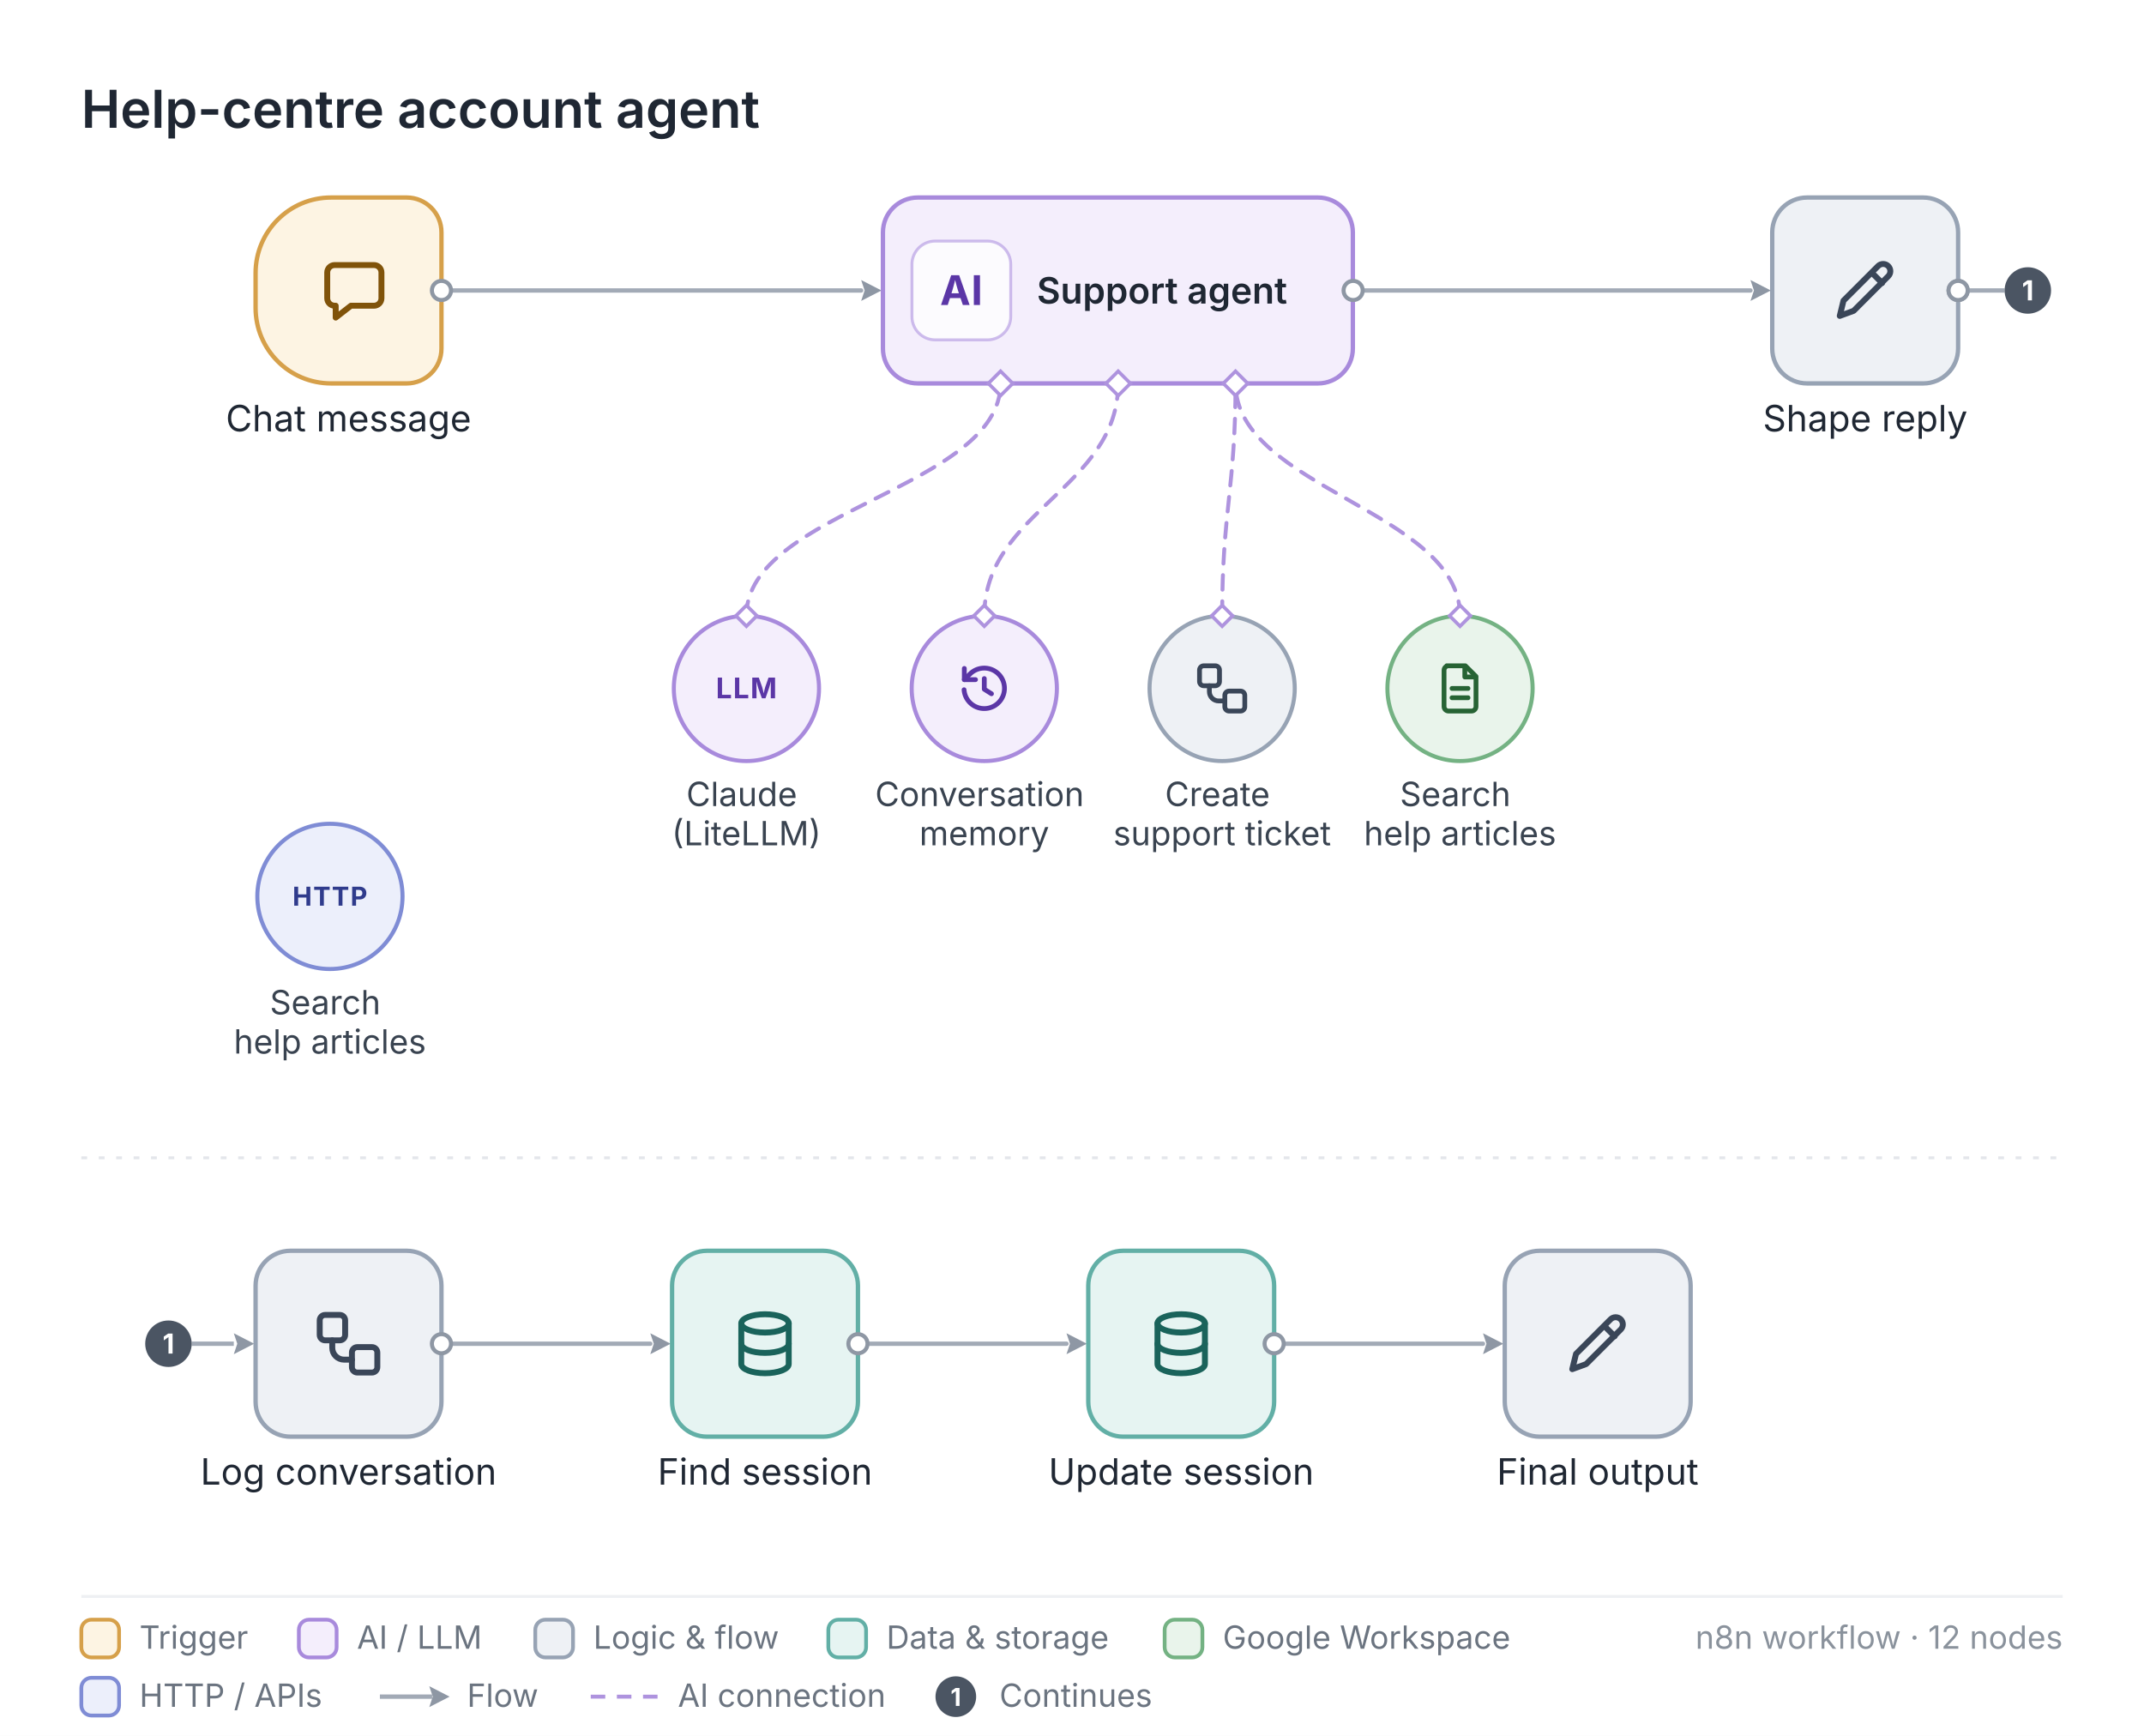
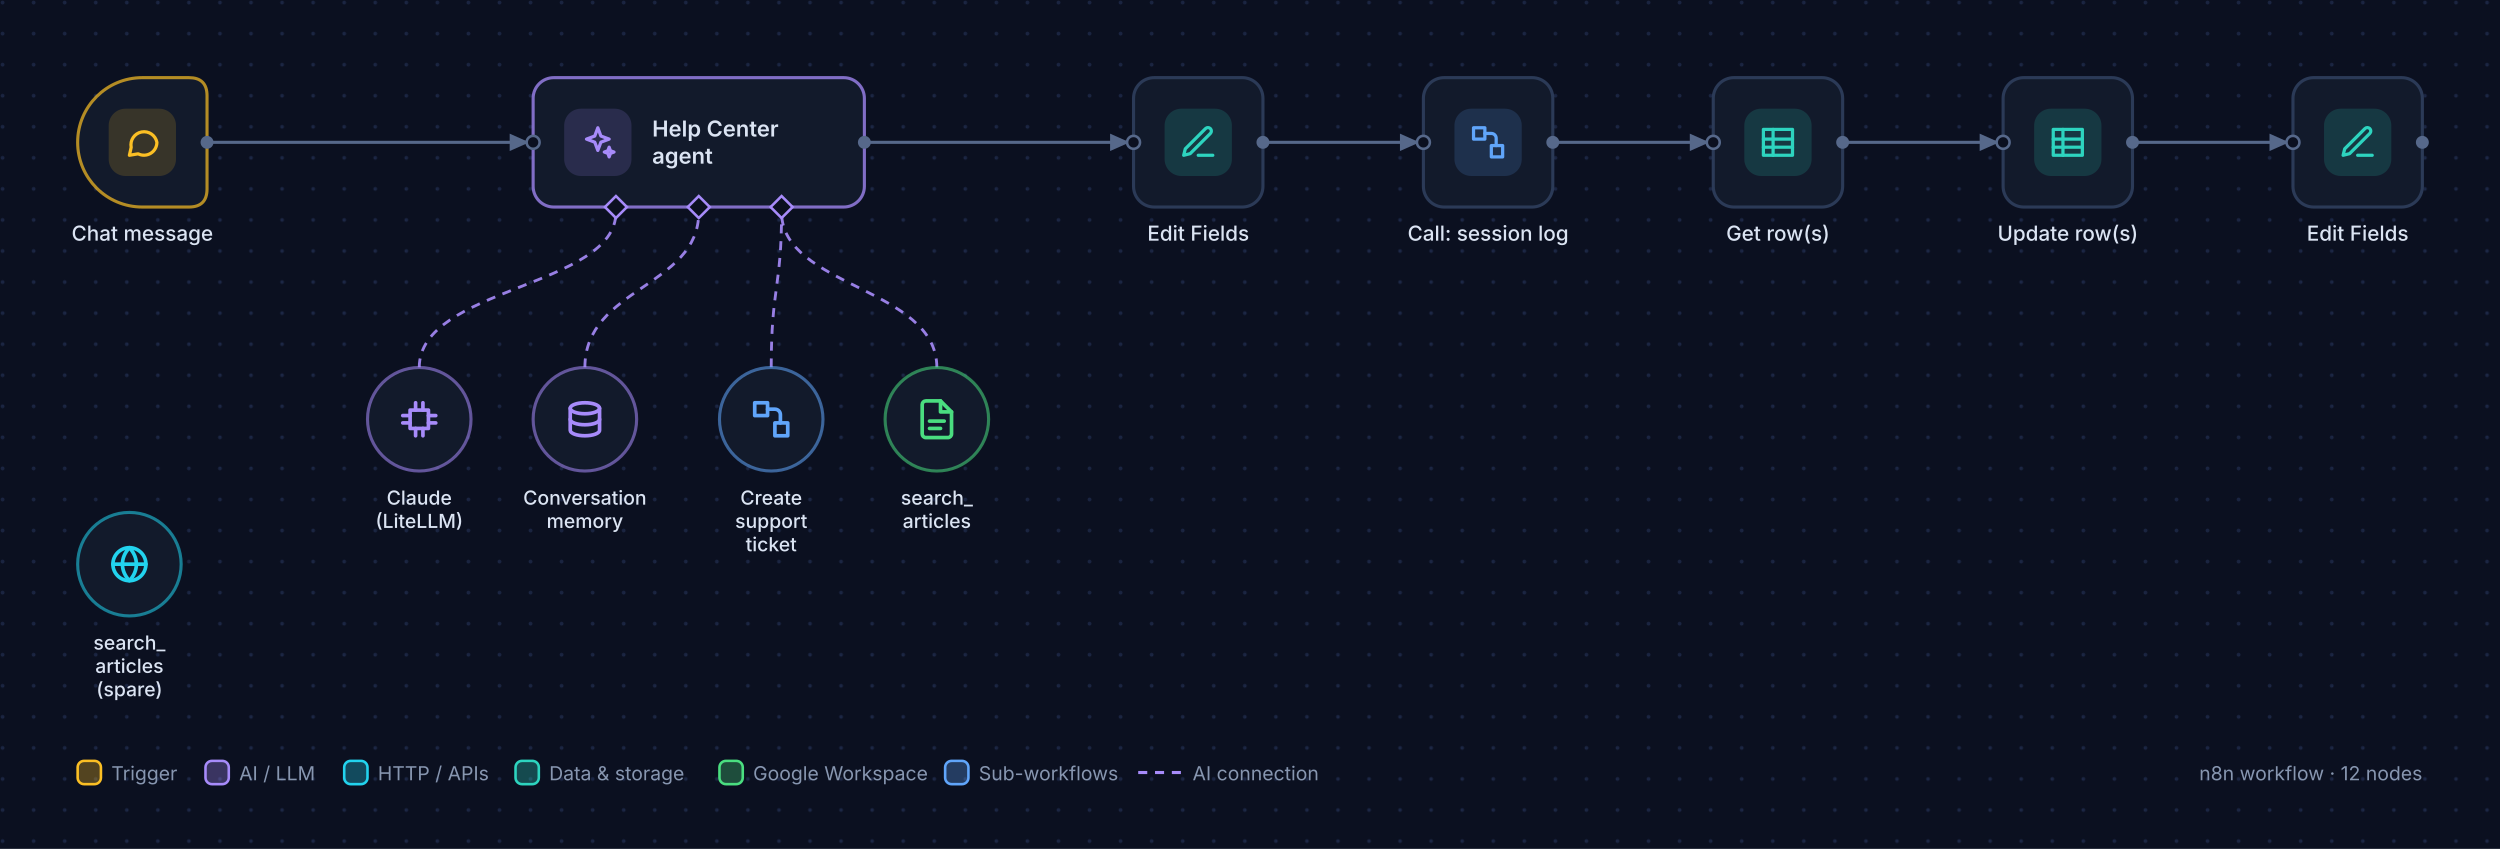
- <svg xmlns="http://www.w3.org/2000/svg" width="738.2" height="597.6" viewBox="0 0 738.2 597.6" font-family="Inter, 'Helvetica Neue', Helvetica, Arial, sans-serif" role="img" aria-label="Help-centre account agent">
-   <rect width="738.2" height="597.6" fill="#ffffff" />
-   <text x="28" y="44" font-size="18" font-weight="600" fill="#1F2733">Help-centre account agent</text>
-   <g transform="translate(58 68)">
-     <line x1="-30" y1="330.6" x2="652.2" y2="330.6" stroke="#E3E6EB" stroke-width="1" stroke-dasharray="2 4" />
-     <g fill="none" stroke-linecap="round">
-       <path d="M362.8 144 C362.8 108 367.4 100 367.4 64" stroke="#AE93DE" stroke-width="1.35" stroke-dasharray="5 4" />
-       <path d="M280.9 144 C280.9 108 327 100 327 64" stroke="#AE93DE" stroke-width="1.35" stroke-dasharray="5 4" />
-       <path d="M444.7 144 C444.7 108 367.4 100 367.4 64" stroke="#AE93DE" stroke-width="1.35" stroke-dasharray="5 4" />
-       <path d="M199 144 C199 108 286.5 100 286.5 64" stroke="#AE93DE" stroke-width="1.35" stroke-dasharray="5 4" />
+ <svg xmlns="http://www.w3.org/2000/svg" viewBox="0 0 1932 656" width="1932" height="656" font-family="Inter, 'Segoe UI', 'Helvetica Neue', Helvetica, Arial, sans-serif" role="img" aria-label="CabiBot · Help Center agent">
+   <defs>
+     <pattern id="dt" width="24" height="24" patternUnits="userSpaceOnUse">
+       <circle cx="2" cy="2" r="1.5" fill="#1a2440" />
+     </pattern>
+     <marker id="ar" viewBox="0 0 10 10" refX="9" refY="5" markerWidth="7" markerHeight="7" orient="auto">
+       <path d="M0 1L9 5L0 9z" fill="#56688a" />
+     </marker>
+   </defs>
+   <rect width="1932" height="656" fill="#0b1020" />
+   <rect width="1932" height="656" fill="url(#dt)" />
+   <path d="M668.0,110.0 C772.0,110.0 772.0,110.0 873.0,110.0" fill="none" stroke="#56688a" stroke-width="2.4" marker-end="url(#ar)" />
+   <path d="M596.0,284.0 C596.0,222.0 604.0,222.0 604.0,164.0" fill="none" stroke="#a78bfa" stroke-width="2.2" stroke-dasharray="7 6" opacity=".9" />
+   <path d="M452.0,284.0 C452.0,222.0 540.0,222.0 540.0,164.0" fill="none" stroke="#a78bfa" stroke-width="2.2" stroke-dasharray="7 6" opacity=".9" />
+   <path d="M724.0,284.0 C724.0,222.0 604.0,222.0 604.0,164.0" fill="none" stroke="#a78bfa" stroke-width="2.2" stroke-dasharray="7 6" opacity=".9" />
+   <path d="M160.0,110.0 C286.0,110.0 286.0,110.0 409.0,110.0" fill="none" stroke="#56688a" stroke-width="2.4" marker-end="url(#ar)" />
+   <path d="M976.0,110.0 C1038.0,110.0 1038.0,110.0 1097.0,110.0" fill="none" stroke="#56688a" stroke-width="2.4" marker-end="url(#ar)" />
+   <path d="M1200.0,110.0 C1262.0,110.0 1262.0,110.0 1321.0,110.0" fill="none" stroke="#56688a" stroke-width="2.4" marker-end="url(#ar)" />
+   <path d="M324.0,284.0 C324.0,222.0 476.0,222.0 476.0,164.0" fill="none" stroke="#a78bfa" stroke-width="2.2" stroke-dasharray="7 6" opacity=".9" />
+   <path d="M1648.0,110.0 C1710.0,110.0 1710.0,110.0 1769.0,110.0" fill="none" stroke="#56688a" stroke-width="2.4" marker-end="url(#ar)" />
+   <path d="M1424.0,110.0 C1486.0,110.0 1486.0,110.0 1545.0,110.0" fill="none" stroke="#56688a" stroke-width="2.4" marker-end="url(#ar)" />
+   <g>
+     <rect x="412.0" y="60.0" width="256" height="100" rx="16" fill="#121a2b" stroke="#a78bfa" stroke-opacity=".75" stroke-width="2.4" />
+     <rect x="436.0" y="84.0" width="52" height="52" rx="13" fill="#a78bfa" fill-opacity=".16" />
+     <g transform="translate(447.0 95.0) scale(1.250)" fill="none" stroke="#a78bfa" stroke-width="2.00" stroke-linecap="round" stroke-linejoin="round">
+       <path d="M12 3l1.9 5.1L19 10l-5.1 1.9L12 17l-1.9-5.1L5 10l5.1-1.9z" />
+       <path d="M19 15l.8 2.2L22 18l-2.2.8L19 21l-.8-2.2L16 18l2.2-.8z" />
    </g>
-     <g fill="none" stroke-linecap="round" stroke-linejoin="round">
-       <path d="M94 394.6 C129.9 394.6 129.9 394.6 165.9 394.6" stroke="#A2AAB6" stroke-width="1.5" />
-       <path d="M380.7 394.6 C416.7 394.6 416.7 394.6 452.6 394.6" stroke="#A2AAB6" stroke-width="1.5" />
-       <path d="M237.4 394.6 C273.3 394.6 273.3 394.6 309.2 394.6" stroke="#A2AAB6" stroke-width="1.5" />
-       <path d="M407.9 32 C476.3 32 476.3 32 544.7 32" stroke="#A2AAB6" stroke-width="1.5" />
-       <path d="M94 32 C166.3 32 166.3 32 238.5 32" stroke="#A2AAB6" stroke-width="1.5" />
+     <text x="504.0" y="105.5" font-size="17" font-weight="600" fill="#dbe4f3">Help Center</text>
+     <text x="504.0" y="126.5" font-size="17" font-weight="600" fill="#dbe4f3">agent</text>
+     <rect x="470.0" y="154.0" width="12" height="12" transform="rotate(45 476.0 160.0)" fill="#0b1020" stroke="#a78bfa" stroke-width="2" />
+     <rect x="534.0" y="154.0" width="12" height="12" transform="rotate(45 540.0 160.0)" fill="#0b1020" stroke="#a78bfa" stroke-width="2" />
+     <rect x="598.0" y="154.0" width="12" height="12" transform="rotate(45 604.0 160.0)" fill="#0b1020" stroke="#a78bfa" stroke-width="2" />
+     <circle cx="412.0" cy="110.0" r="5" fill="#0b1020" stroke="#56688a" stroke-width="2" />
+     <circle cx="668.0" cy="110.0" r="5" fill="#56688a" />
+   </g>
+   <g>
+     <circle cx="596.0" cy="324.0" r="40.0" fill="#121a2b" stroke="#60a5fa" stroke-opacity=".55" stroke-width="2.4" />
+     <g transform="translate(579.0 307.0) scale(1.417)" fill="none" stroke="#60a5fa" stroke-width="2.00" stroke-linecap="round" stroke-linejoin="round">
+       <path d="M3 3h7v7H3z" />
+       <path d="M14 14h7v7h-7z" />
+       <path d="M10 6.5h4a3 3 0 0 1 3 3V14" />
    </g>
-     <path d="M172.9 394.6L165.9 391L167.1 394.6L165.9 398.2Z" fill="#8E97A4" />
-     <path d="M459.6 394.6L452.6 391L453.8 394.6L452.6 398.2Z" fill="#8E97A4" />
-     <path d="M316.2 394.6L309.2 391L310.4 394.6L309.2 398.2Z" fill="#8E97A4" />
-     <path d="M551.7 32L544.7 28.4L545.9 32L544.7 35.6Z" fill="#8E97A4" />
-     <path d="M245.5 32L238.5 28.4L239.7 32L238.5 35.6Z" fill="#8E97A4" />
-     <g>
-       <circle cx="362.8" cy="169" r="25" fill="#EEF1F5" stroke="#97A3B4" stroke-width="1.4" />
-       <g transform="translate(351.8 158) scale(0.9167)" fill="none" stroke="#3A4658" stroke-width="1.80" stroke-linecap="round" stroke-linejoin="round">
-         <rect x="3.5" y="3.5" width="7.5" height="7.5" rx="1.6" />
-         <rect x="13" y="13" width="7.5" height="7.5" rx="1.6" />
-         <path d="M7.2 11v2.2a3.5 3.5 0 0 0 3.5 3.5H13" />
-       </g>
+     <text x="596.0" y="390.0" font-size="15" font-weight="500" fill="#dbe4f3" text-anchor="middle">Create</text>
+     <text x="596.0" y="408.0" font-size="15" font-weight="500" fill="#dbe4f3" text-anchor="middle">support</text>
+     <text x="596.0" y="426.0" font-size="15" font-weight="500" fill="#dbe4f3" text-anchor="middle">ticket</text>
+   </g>
+   <g>
+     <circle cx="452.0" cy="324.0" r="40.0" fill="#121a2b" stroke="#a78bfa" stroke-opacity=".55" stroke-width="2.4" />
+     <g transform="translate(435.0 307.0) scale(1.417)" fill="none" stroke="#a78bfa" stroke-width="2.00" stroke-linecap="round" stroke-linejoin="round">
+       <ellipse cx="12.0" cy="6.0" rx="8.0" ry="3.0" />
+       <path d="M4 6v12c0 1.7 3.6 3 8 3s8-1.3 8-3V6" />
+       <path d="M4 12c0 1.7 3.6 3 8 3s8-1.3 8-3" />
    </g>
-     <g>
-       <circle cx="280.9" cy="169" r="25" fill="#F4EEFC" stroke="#A88ADC" stroke-width="1.4" />
-       <g transform="translate(269.9 158) scale(0.9167)" fill="none" stroke="#5B36A6" stroke-width="1.80" stroke-linecap="round" stroke-linejoin="round">
-         <path d="M4.4 12.5A7.6 7.6 0 1 0 6.6 6.6L4.5 8.7" />
-         <path d="M4.5 4.5v4.2h4.2" />
-         <path d="M12 8.3v4l2.7 1.7" />
-       </g>
+     <text x="452.0" y="390.0" font-size="15" font-weight="500" fill="#dbe4f3" text-anchor="middle">Conversation</text>
+     <text x="452.0" y="408.0" font-size="15" font-weight="500" fill="#dbe4f3" text-anchor="middle">memory</text>
+   </g>
+   <g>
+     <circle cx="100.0" cy="436.0" r="40.0" fill="#121a2b" stroke="#22d3ee" stroke-opacity=".55" stroke-width="2.4" />
+     <g transform="translate(83.0 419.0) scale(1.417)" fill="none" stroke="#22d3ee" stroke-width="2.00" stroke-linecap="round" stroke-linejoin="round">
+       <circle cx="12.0" cy="12.0" r="9.0" />
+       <path d="M3 12h18" />
+       <path d="M12 3c2.5 2.7 3.8 5.7 3.8 9s-1.3 6.3-3.8 9c-2.5-2.7-3.8-5.7-3.8-9S9.5 5.7 12 3z" />
    </g>
-     <g>
-       <circle cx="444.7" cy="169" r="25" fill="#E9F4EB" stroke="#74B283" stroke-width="1.4" />
-       <g transform="translate(433.7 158) scale(0.9167)" fill="none" stroke="#276334" stroke-width="1.80" stroke-linecap="round" stroke-linejoin="round">
-         <path d="M7 3.5h7l4 4v11.3a1.7 1.7 0 0 1-1.7 1.7H7.7A1.7 1.7 0 0 1 6 18.8V5.2A1.7 1.7 0 0 1 7.7 3.5z" />
-         <path d="M13.8 3.7v4h4M9 12h6M9 15.5h6" />
-       </g>
+     <text x="100.0" y="502.0" font-size="15" font-weight="500" fill="#dbe4f3" text-anchor="middle">search_</text>
+     <text x="100.0" y="520.0" font-size="15" font-weight="500" fill="#dbe4f3" text-anchor="middle">articles</text>
+     <text x="100.0" y="538.0" font-size="15" font-weight="500" fill="#dbe4f3" text-anchor="middle">(spare)</text>
+   </g>
+   <g>
+     <circle cx="724.0" cy="324.0" r="40.0" fill="#121a2b" stroke="#4ade80" stroke-opacity=".55" stroke-width="2.4" />
+     <g transform="translate(707.0 307.0) scale(1.417)" fill="none" stroke="#4ade80" stroke-width="2.00" stroke-linecap="round" stroke-linejoin="round">
+       <path d="M14 2H6a2 2 0 0 0-2 2v16a2 2 0 0 0 2 2h12a2 2 0 0 0 2-2V8z" />
+       <path d="M14 2v6h6M8 13h8M8 17h6" />
    </g>
-     <g>
-       <circle cx="199" cy="169" r="25" fill="#F4EEFC" stroke="#A88ADC" stroke-width="1.4" />
-       <text x="199" y="172.4" text-anchor="middle" font-size="9.8" font-weight="700" letter-spacing="0.4" fill="#5B36A6">LLM</text>
+     <text x="724.0" y="390.0" font-size="15" font-weight="500" fill="#dbe4f3" text-anchor="middle">search_</text>
+     <text x="724.0" y="408.0" font-size="15" font-weight="500" fill="#dbe4f3" text-anchor="middle">articles</text>
+   </g>
+   <g>
+     <path d="M110.0,60.0 H146.0 Q160.0,60.0 160.0,74.0 V146.0 Q160.0,160.0 146.0,160.0 H110.0 A50.0,50.0 0 0 1 110.0,60.0 Z" fill="#121a2b" stroke="#fbbf24" stroke-opacity=".7" stroke-width="2.4" />
+     <rect x="84.0" y="84.0" width="52" height="52" rx="13" fill="#fbbf24" fill-opacity=".16" />
+     <g transform="translate(95.0 95.0) scale(1.250)" fill="none" stroke="#fbbf24" stroke-width="2.00" stroke-linecap="round" stroke-linejoin="round">
+       <path d="M21 12a8 8 0 0 1-11.6 7.1L4 20l1.1-4.9A8 8 0 1 1 21 12z" />
    </g>
-     <g>
-       <circle cx="55.6" cy="240.6" r="25" fill="#ECEFFB" stroke="#7F8CD5" stroke-width="1.4" />
-       <text x="55.6" y="243.8" text-anchor="middle" font-size="9" font-weight="700" letter-spacing="0.4" fill="#2F3B8C">HTTP</text>
+     <circle cx="160.0" cy="110.0" r="5" fill="#56688a" />
+     <text x="110.0" y="186.0" font-size="16" font-weight="500" fill="#dbe4f3" text-anchor="middle">Chat message</text>
+   </g>
+   <g>
+     <rect x="1100.0" y="60.0" width="100" height="100" rx="16" fill="#121a2b" stroke="#2b3a57" stroke-opacity="1" stroke-width="2.4" />
+     <rect x="1124.0" y="84.0" width="52" height="52" rx="13" fill="#60a5fa" fill-opacity=".16" />
+     <g transform="translate(1135.0 95.0) scale(1.250)" fill="none" stroke="#60a5fa" stroke-width="2.00" stroke-linecap="round" stroke-linejoin="round">
+       <path d="M3 3h7v7H3z" />
+       <path d="M14 14h7v7h-7z" />
+       <path d="M10 6.5h4a3 3 0 0 1 3 3V14" />
    </g>
-     <g>
-       <rect x="246" y="0" width="161.8" height="64" rx="12" fill="#F4EEFC" stroke="#A88ADC" stroke-width="1.5" />
-       <rect x="256" y="15" width="34" height="34" rx="8" fill="#ffffff" fill-opacity="0.75" stroke="#A88ADC" stroke-opacity="0.55" stroke-width="1" />
-       <text x="273" y="37" text-anchor="middle" font-size="14.1" font-weight="700" letter-spacing="0.2" fill="#5B36A6">AI</text>
-       <text text-anchor="start" font-size="12.5" font-weight="600" fill="#1F2733">
-         <tspan x="299" y="36.5">Support agent</tspan>
-       </text>
+     <circle cx="1100.0" cy="110.0" r="5" fill="#0b1020" stroke="#56688a" stroke-width="2" />
+     <circle cx="1200.0" cy="110.0" r="5" fill="#56688a" />
+     <text x="1150.0" y="186.0" font-size="16" font-weight="500" fill="#dbe4f3" text-anchor="middle">Call: session log</text>
+   </g>
+   <g>
+     <rect x="876.0" y="60.0" width="100" height="100" rx="16" fill="#121a2b" stroke="#2b3a57" stroke-opacity="1" stroke-width="2.4" />
+     <rect x="900.0" y="84.0" width="52" height="52" rx="13" fill="#2dd4bf" fill-opacity=".16" />
+     <g transform="translate(911.0 95.0) scale(1.250)" fill="none" stroke="#2dd4bf" stroke-width="2.00" stroke-linecap="round" stroke-linejoin="round">
+       <path d="M12 20h9" />
+       <path d="M16.5 3.5a2.1 2.1 0 0 1 3 3L7 19l-4 1 1-4z" />
    </g>
-     <g>
-       <path d="M56 0H82A12 12 0 0 1 94 12V52A12 12 0 0 1 82 64H56A26 26 0 0 1 30 38V26A26 26 0 0 1 56 0Z" fill="#FDF4E3" stroke="#D6A04A" stroke-width="1.5" />
-       <g transform="translate(50 18) scale(1.1667)" fill="none" stroke="#80530A" stroke-width="1.75" stroke-linecap="round" stroke-linejoin="round">
-         <path d="M6.2 4.5h11.6a2.2 2.2 0 0 1 2.2 2.2v7.6a2.2 2.2 0 0 1-2.2 2.2H11l-4.5 3.5v-3.5h-.3A2.2 2.2 0 0 1 4 14.3V6.7a2.2 2.2 0 0 1 2.2-2.2z" />
-       </g>
+     <circle cx="876.0" cy="110.0" r="5" fill="#0b1020" stroke="#56688a" stroke-width="2" />
+     <circle cx="976.0" cy="110.0" r="5" fill="#56688a" />
+     <text x="926.0" y="186.0" font-size="16" font-weight="500" fill="#dbe4f3" text-anchor="middle">Edit Fields</text>
+   </g>
+   <g>
+     <rect x="1772.0" y="60.0" width="100" height="100" rx="16" fill="#121a2b" stroke="#2b3a57" stroke-opacity="1" stroke-width="2.4" />
+     <rect x="1796.0" y="84.0" width="52" height="52" rx="13" fill="#2dd4bf" fill-opacity=".16" />
+     <g transform="translate(1807.0 95.0) scale(1.250)" fill="none" stroke="#2dd4bf" stroke-width="2.00" stroke-linecap="round" stroke-linejoin="round">
+       <path d="M12 20h9" />
+       <path d="M16.5 3.5a2.1 2.1 0 0 1 3 3L7 19l-4 1 1-4z" />
    </g>
-     <g>
-       <rect x="552.2" y="0" width="64" height="64" rx="12" fill="#EEF1F5" stroke="#97A3B4" stroke-width="1.5" />
-       <g transform="translate(570.2 18) scale(1.1667)" fill="none" stroke="#3A4658" stroke-width="1.75" stroke-linecap="round" stroke-linejoin="round">
-         <path d="M4.5 19.5 5.6 15 15.8 4.8a2.1 2.1 0 0 1 3 3L8.6 18z" />
-         <path d="m14 6.8 3 3" />
-       </g>
+     <circle cx="1772.0" cy="110.0" r="5" fill="#0b1020" stroke="#56688a" stroke-width="2" />
+     <circle cx="1872.0" cy="110.0" r="5" fill="#56688a" />
+     <text x="1822.0" y="186.0" font-size="16" font-weight="500" fill="#dbe4f3" text-anchor="middle">Edit Fields</text>
+   </g>
+   <g>
+     <circle cx="324.0" cy="324.0" r="40.0" fill="#121a2b" stroke="#a78bfa" stroke-opacity=".55" stroke-width="2.4" />
+     <g transform="translate(307.0 307.0) scale(1.417)" fill="none" stroke="#a78bfa" stroke-width="2.00" stroke-linecap="round" stroke-linejoin="round">
+       <path d="M7 7h10v10H7z" />
+       <path d="M10 3v4M14 3v4M10 17v4M14 17v4M3 10h4M3 14h4M17 10h4M17 14h4" />
    </g>
-     <g>
-       <rect x="30" y="362.6" width="64" height="64" rx="12" fill="#EEF1F5" stroke="#97A3B4" stroke-width="1.5" />
-       <g transform="translate(48 380.6) scale(1.1667)" fill="none" stroke="#3A4658" stroke-width="1.75" stroke-linecap="round" stroke-linejoin="round">
-         <rect x="3.5" y="3.5" width="7.5" height="7.5" rx="1.6" />
-         <rect x="13" y="13" width="7.5" height="7.5" rx="1.6" />
-         <path d="M7.2 11v2.2a3.5 3.5 0 0 0 3.5 3.5H13" />
-       </g>
+     <text x="324.0" y="390.0" font-size="15" font-weight="500" fill="#dbe4f3" text-anchor="middle">Claude</text>
+     <text x="324.0" y="408.0" font-size="15" font-weight="500" fill="#dbe4f3" text-anchor="middle">(LiteLLM)</text>
+   </g>
+   <g>
+     <rect x="1548.0" y="60.0" width="100" height="100" rx="16" fill="#121a2b" stroke="#2b3a57" stroke-opacity="1" stroke-width="2.4" />
+     <rect x="1572.0" y="84.0" width="52" height="52" rx="13" fill="#2dd4bf" fill-opacity=".16" />
+     <g transform="translate(1583.0 95.0) scale(1.250)" fill="none" stroke="#2dd4bf" stroke-width="2.00" stroke-linecap="round" stroke-linejoin="round">
+       <path d="M3 4h18v16H3z" />
+       <path d="M3 10h18M3 15h18M9 4v16" />
    </g>
-     <g>
-       <rect x="460.1" y="362.6" width="64" height="64" rx="12" fill="#EEF1F5" stroke="#97A3B4" stroke-width="1.5" />
-       <g transform="translate(478.1 380.6) scale(1.1667)" fill="none" stroke="#3A4658" stroke-width="1.75" stroke-linecap="round" stroke-linejoin="round">
-         <path d="M4.5 19.5 5.6 15 15.8 4.8a2.1 2.1 0 0 1 3 3L8.6 18z" />
-         <path d="m14 6.8 3 3" />
-       </g>
+     <circle cx="1548.0" cy="110.0" r="5" fill="#0b1020" stroke="#56688a" stroke-width="2" />
+     <circle cx="1648.0" cy="110.0" r="5" fill="#56688a" />
+     <text x="1598.0" y="186.0" font-size="16" font-weight="500" fill="#dbe4f3" text-anchor="middle">Update row(s)</text>
+   </g>
+   <g>
+     <rect x="1324.0" y="60.0" width="100" height="100" rx="16" fill="#121a2b" stroke="#2b3a57" stroke-opacity="1" stroke-width="2.4" />
+     <rect x="1348.0" y="84.0" width="52" height="52" rx="13" fill="#2dd4bf" fill-opacity=".16" />
+     <g transform="translate(1359.0 95.0) scale(1.250)" fill="none" stroke="#2dd4bf" stroke-width="2.00" stroke-linecap="round" stroke-linejoin="round">
+       <path d="M3 4h18v16H3z" />
+       <path d="M3 10h18M3 15h18M9 4v16" />
    </g>
-     <g>
-       <rect x="316.7" y="362.6" width="64" height="64" rx="12" fill="#E6F4F2" stroke="#62AFA6" stroke-width="1.5" />
-       <g transform="translate(334.7 380.6) scale(1.1667)" fill="none" stroke="#1A635B" stroke-width="1.75" stroke-linecap="round" stroke-linejoin="round">
-         <ellipse cx="12" cy="6" rx="7" ry="2.7" />
-         <path d="M5 6v12c0 1.5 3.1 2.7 7 2.7s7-1.2 7-2.7V6" />
-         <path d="M5 12c0 1.5 3.1 2.7 7 2.7s7-1.2 7-2.7" />
-       </g>
-     </g>
-     <g>
-       <rect x="173.4" y="362.6" width="64" height="64" rx="12" fill="#E6F4F2" stroke="#62AFA6" stroke-width="1.5" />
-       <g transform="translate(191.4 380.6) scale(1.1667)" fill="none" stroke="#1A635B" stroke-width="1.75" stroke-linecap="round" stroke-linejoin="round">
-         <ellipse cx="12" cy="6" rx="7" ry="2.7" />
-         <path d="M5 6v12c0 1.5 3.1 2.7 7 2.7s7-1.2 7-2.7V6" />
-         <path d="M5 12c0 1.5 3.1 2.7 7 2.7s7-1.2 7-2.7" />
-       </g>
-     </g>
-     <circle cx="407.9" cy="32" r="3.3" fill="#fff" stroke="#8E97A4" stroke-width="1.4" />
-     <g>
-       <path d="M286.5 59.8L290.7 64L286.5 68.2L282.3 64Z" fill="#fff" stroke="#AE93DE" stroke-width="1.2" />
-     </g>
-     <g>
-       <path d="M327 59.8L331.2 64L327 68.2L322.8 64Z" fill="#fff" stroke="#AE93DE" stroke-width="1.2" />
-     </g>
-     <g>
-       <path d="M367.4 59.8L371.6 64L367.4 68.2L363.2 64Z" fill="#fff" stroke="#AE93DE" stroke-width="1.2" />
-     </g>
-     <circle cx="94" cy="32" r="3.3" fill="#fff" stroke="#8E97A4" stroke-width="1.4" />
-     <circle cx="94" cy="394.6" r="3.3" fill="#fff" stroke="#8E97A4" stroke-width="1.4" />
-     <circle cx="616.2" cy="32" r="3.3" fill="#fff" stroke="#8E97A4" stroke-width="1.4" />
-     <circle cx="380.7" cy="394.6" r="3.3" fill="#fff" stroke="#8E97A4" stroke-width="1.4" />
-     <circle cx="237.4" cy="394.6" r="3.3" fill="#fff" stroke="#8E97A4" stroke-width="1.4" />
-     <path d="M362.8 140.4L366.4 144L362.8 147.6L359.2 144Z" fill="#fff" stroke="#AE93DE" stroke-width="1.2" />
-     <path d="M280.9 140.4L284.5 144L280.9 147.6L277.3 144Z" fill="#fff" stroke="#AE93DE" stroke-width="1.2" />
-     <path d="M444.7 140.4L448.3 144L444.7 147.6L441.1 144Z" fill="#fff" stroke="#AE93DE" stroke-width="1.2" />
-     <path d="M199 140.4L202.6 144L199 147.6L195.4 144Z" fill="#fff" stroke="#AE93DE" stroke-width="1.2" />
-     <text text-anchor="middle" font-size="11.5" fill="#394350">
-       <tspan x="362.8" y="209.5">Create</tspan>
-       <tspan x="362.8" y="223">support ticket</tspan>
-     </text>
-     <text text-anchor="middle" font-size="11.5" fill="#394350">
-       <tspan x="280.9" y="209.5">Conversation</tspan>
-       <tspan x="280.9" y="223">memory</tspan>
-     </text>
-     <text text-anchor="middle" font-size="11.5" fill="#394350">
-       <tspan x="55.6" y="281.2">Search</tspan>
-       <tspan x="55.6" y="294.7">help articles</tspan>
-     </text>
-     <text text-anchor="middle" font-size="11.5" fill="#394350">
-       <tspan x="444.7" y="209.5">Search</tspan>
-       <tspan x="444.7" y="223">help articles</tspan>
-     </text>
-     <text text-anchor="middle" font-size="12.5" fill="#1F2733">
-       <tspan x="62" y="80.5">Chat message</tspan>
-     </text>
-     <text text-anchor="middle" font-size="12.5" fill="#1F2733">
-       <tspan x="62" y="443.1">Log conversation</tspan>
-     </text>
-     <text text-anchor="middle" font-size="12.5" fill="#1F2733">
-       <tspan x="584.2" y="80.5">Shape reply</tspan>
-     </text>
-     <text text-anchor="middle" font-size="12.5" fill="#1F2733">
-       <tspan x="492.1" y="443.1">Final output</tspan>
-     </text>
-     <text text-anchor="middle" font-size="11.5" fill="#394350">
-       <tspan x="199" y="209.5">Claude</tspan>
-       <tspan x="199" y="223">(LiteLLM)</tspan>
-     </text>
-     <text text-anchor="middle" font-size="12.5" fill="#1F2733">
-       <tspan x="348.7" y="443.1">Update session</tspan>
-     </text>
-     <text text-anchor="middle" font-size="12.5" fill="#1F2733">
-       <tspan x="205.4" y="443.1">Find session</tspan>
-     </text>
-     <g>
-       <path d="M616.2 32H632.2" stroke="#A2AAB6" stroke-width="1.5" fill="none" />
-       <circle cx="640.2" cy="32" r="8.0" fill="#4B5563" />
-       <text x="640.2" y="35.4" text-anchor="middle" font-size="9.5" font-weight="700" fill="#fff">1</text>
-     </g>
-     <circle cx="616.2" cy="32" r="3.3" fill="#fff" stroke="#8E97A4" stroke-width="1.4" />
-     <g>
-       <path d="M8 394.6 L22.5 394.6" stroke="#A2AAB6" stroke-width="1.5" fill="none" />
-       <circle cx="0" cy="394.6" r="8.0" fill="#4B5563" />
-       <text x="0" y="398" text-anchor="middle" font-size="9.5" font-weight="700" fill="#fff">1</text>
-     </g>
-     <path d="M29.5 394.6L22.5 391L23.7 394.6L22.5 398.2Z" fill="#8E97A4" />
+     <circle cx="1324.0" cy="110.0" r="5" fill="#0b1020" stroke="#56688a" stroke-width="2" />
+     <circle cx="1424.0" cy="110.0" r="5" fill="#56688a" />
+     <text x="1374.0" y="186.0" font-size="16" font-weight="500" fill="#dbe4f3" text-anchor="middle">Get row(s)</text>
  </g>
-   <line x1="28" y1="549.6" x2="710.2" y2="549.6" stroke="#EEF0F3" stroke-width="1" />
-   <rect x="28" y="557.6" width="13" height="13" rx="3.5" fill="#FDF4E3" stroke="#D6A04A" stroke-width="1.3" />
-   <text x="48" y="567.6" font-size="11" fill="#6B7480">Trigger</text>
-   <rect x="102.9" y="557.6" width="13" height="13" rx="3.5" fill="#F4EEFC" stroke="#A88ADC" stroke-width="1.3" />
-   <text x="122.9" y="567.6" font-size="11" fill="#6B7480">AI / LLM</text>
-   <rect x="184.3" y="557.6" width="13" height="13" rx="3.5" fill="#EEF1F5" stroke="#97A3B4" stroke-width="1.3" />
-   <text x="204.3" y="567.6" font-size="11" fill="#6B7480">Logic &amp; flow</text>
-   <rect x="285.2" y="557.6" width="13" height="13" rx="3.5" fill="#E6F4F2" stroke="#62AFA6" stroke-width="1.3" />
-   <text x="305.2" y="567.6" font-size="11" fill="#6B7480">Data &amp; storage</text>
-   <rect x="401" y="557.6" width="13" height="13" rx="3.5" fill="#E9F4EB" stroke="#74B283" stroke-width="1.3" />
-   <text x="421" y="567.6" font-size="11" fill="#6B7480">Google Workspace</text>
-   <rect x="28" y="577.6" width="13" height="13" rx="3.5" fill="#ECEFFB" stroke="#7F8CD5" stroke-width="1.3" />
-   <text x="48" y="587.6" font-size="11" fill="#6B7480">HTTP / APIs</text>
-   <path d="M130.8 584.1H148.8" stroke="#A2AAB6" stroke-width="1.5" />
-   <path d="M154.8 584.1L147.8 580.5L149 584.1L147.8 587.7Z" fill="#8E97A4" />
-   <text x="160.8" y="587.6" font-size="11" fill="#6B7480">Flow</text>
-   <path d="M203.4 584.1H227.4" stroke="#AE93DE" stroke-width="1.35" stroke-dasharray="5 4" />
-   <text x="233.4" y="587.6" font-size="11" fill="#6B7480">AI connection</text>
-   <circle cx="329.1" cy="584.1" r="7" fill="#4B5563" />
-   <text x="329.1" y="587.3" text-anchor="middle" font-size="8.5" font-weight="700" fill="#fff">1</text>
-   <text x="344.1" y="587.6" font-size="11" fill="#6B7480">Continues</text>
-   <text x="710.2" y="567.6" text-anchor="end" font-size="11" fill="#8A929C">n8n workflow · 12 nodes</text>
+   <rect x="60" y="588" width="18" height="18" rx="5" fill="#fbbf24" fill-opacity=".3" stroke="#fbbf24" stroke-width="2" />
+   <text x="86" y="603" font-size="15" fill="#8796b0">Trigger</text>
+   <rect x="158.8" y="588" width="18" height="18" rx="5" fill="#a78bfa" fill-opacity=".3" stroke="#a78bfa" stroke-width="2" />
+   <text x="184.8" y="603" font-size="15" fill="#8796b0">AI / LLM</text>
+   <rect x="266.0" y="588" width="18" height="18" rx="5" fill="#22d3ee" fill-opacity=".3" stroke="#22d3ee" stroke-width="2" />
+   <text x="292.0" y="603" font-size="15" fill="#8796b0">HTTP / APIs</text>
+   <rect x="398.4" y="588" width="18" height="18" rx="5" fill="#2dd4bf" fill-opacity=".3" stroke="#2dd4bf" stroke-width="2" />
+   <text x="424.4" y="603" font-size="15" fill="#8796b0">Data &amp; storage</text>
+   <rect x="556.0" y="588" width="18" height="18" rx="5" fill="#4ade80" fill-opacity=".3" stroke="#4ade80" stroke-width="2" />
+   <text x="582.0" y="603" font-size="15" fill="#8796b0">Google Workspace</text>
+   <rect x="730.4" y="588" width="18" height="18" rx="5" fill="#60a5fa" fill-opacity=".3" stroke="#60a5fa" stroke-width="2" />
+   <text x="756.4" y="603" font-size="15" fill="#8796b0">Sub-workflows</text>
+   <path d="M879.6 597 h34" stroke="#a78bfa" stroke-width="2.4" stroke-dasharray="7 6" />
+   <text x="921.6" y="603" font-size="15" fill="#8796b0">AI connection</text>
+   <text x="1872" y="603" font-size="15" fill="#8796b0" text-anchor="end">n8n workflow · 12 nodes</text>
</svg>
